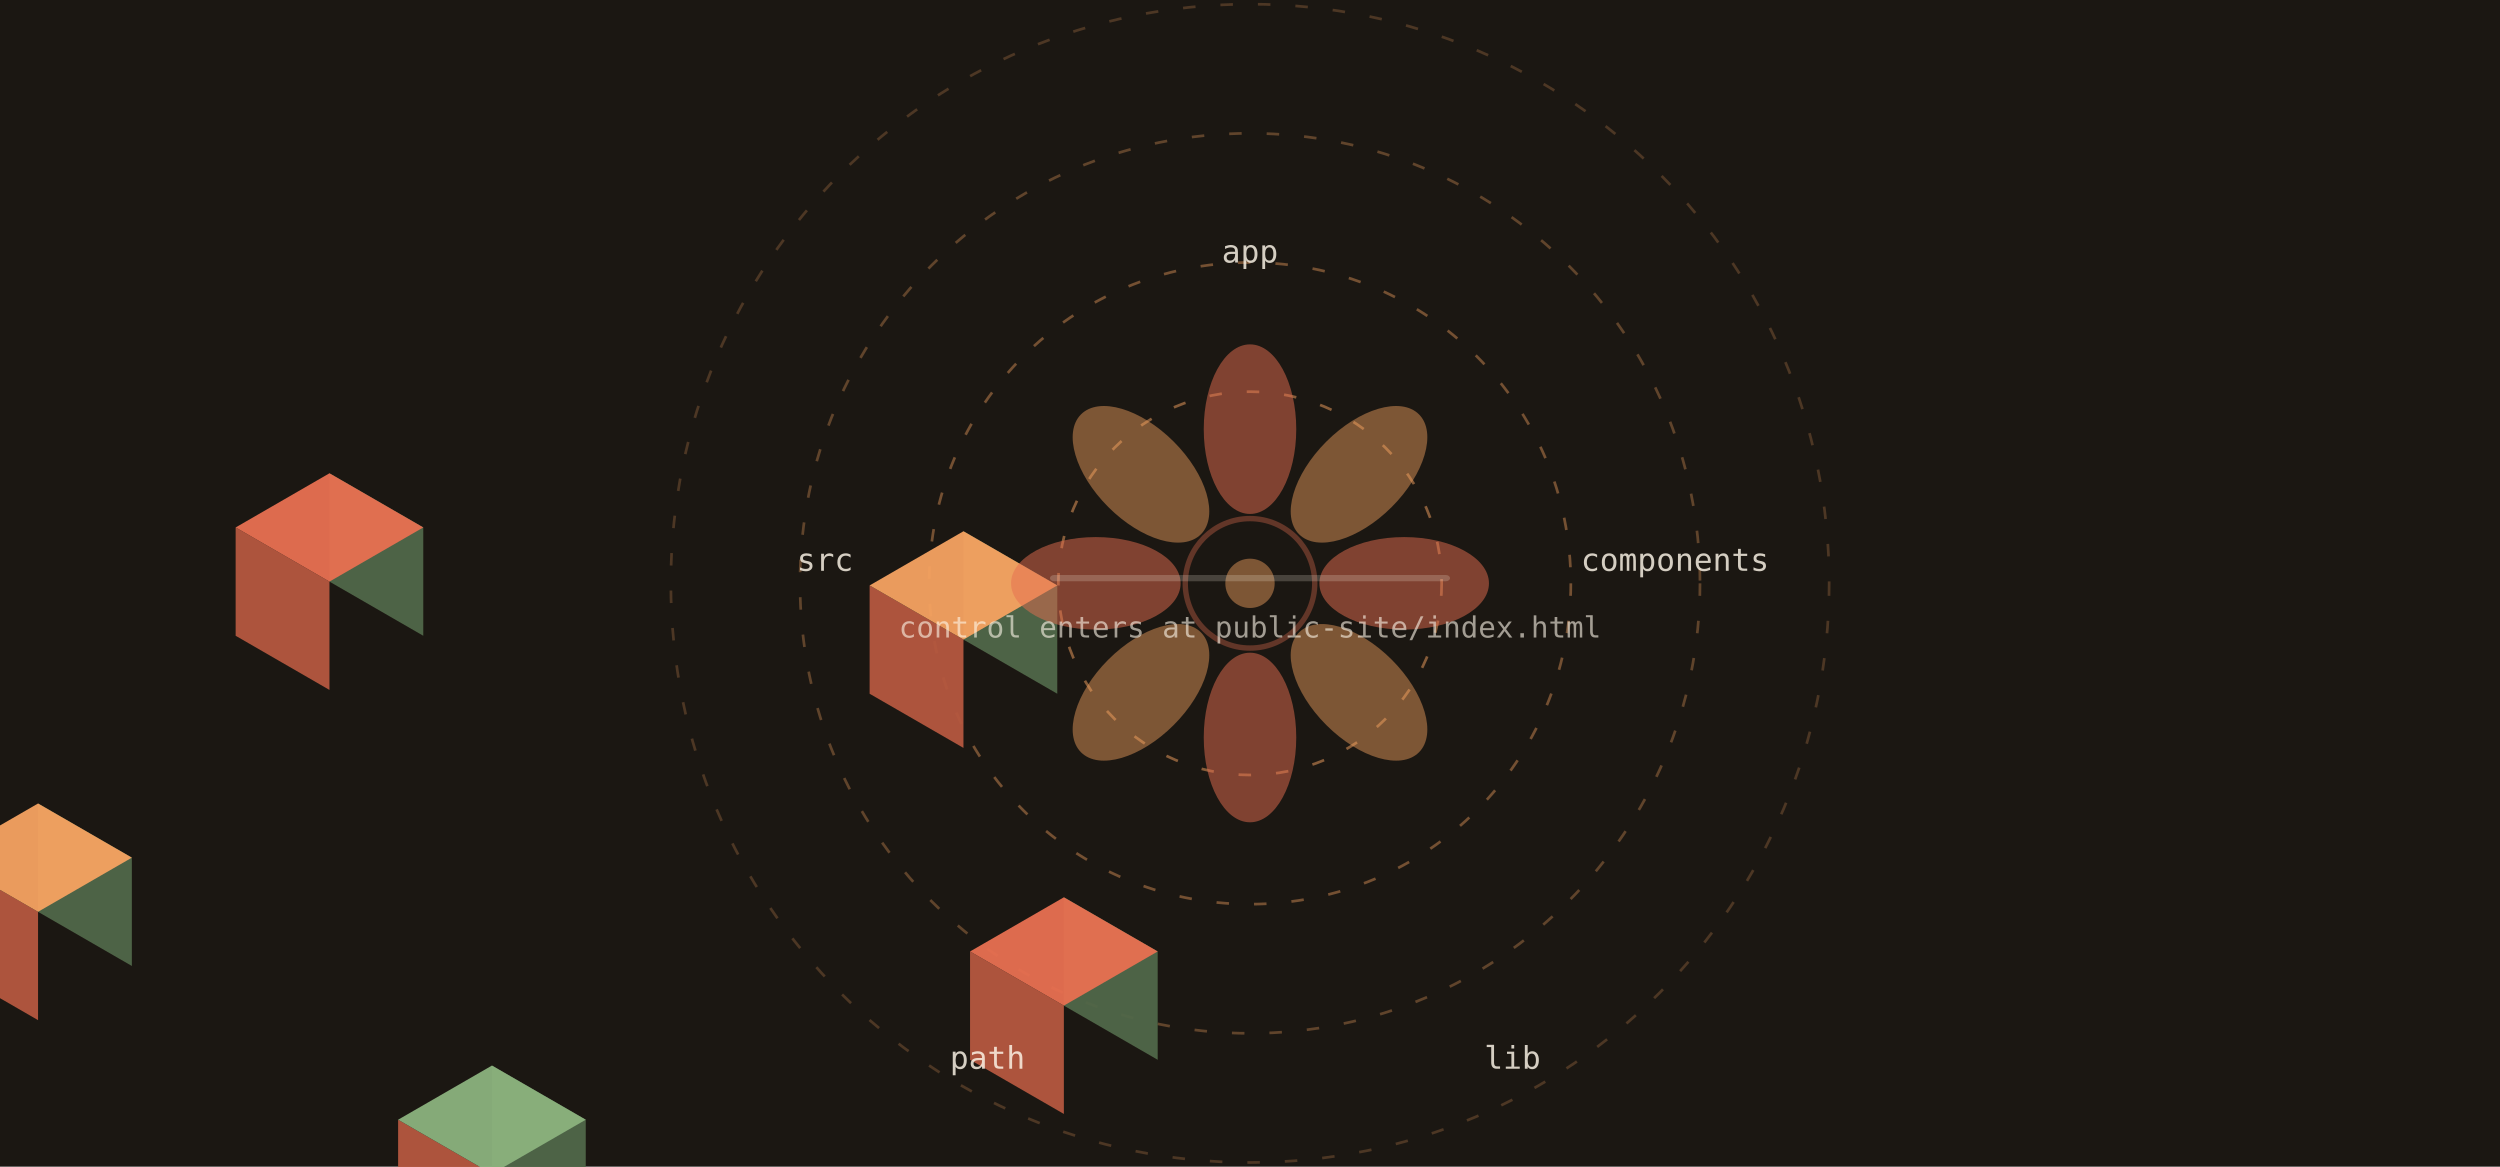
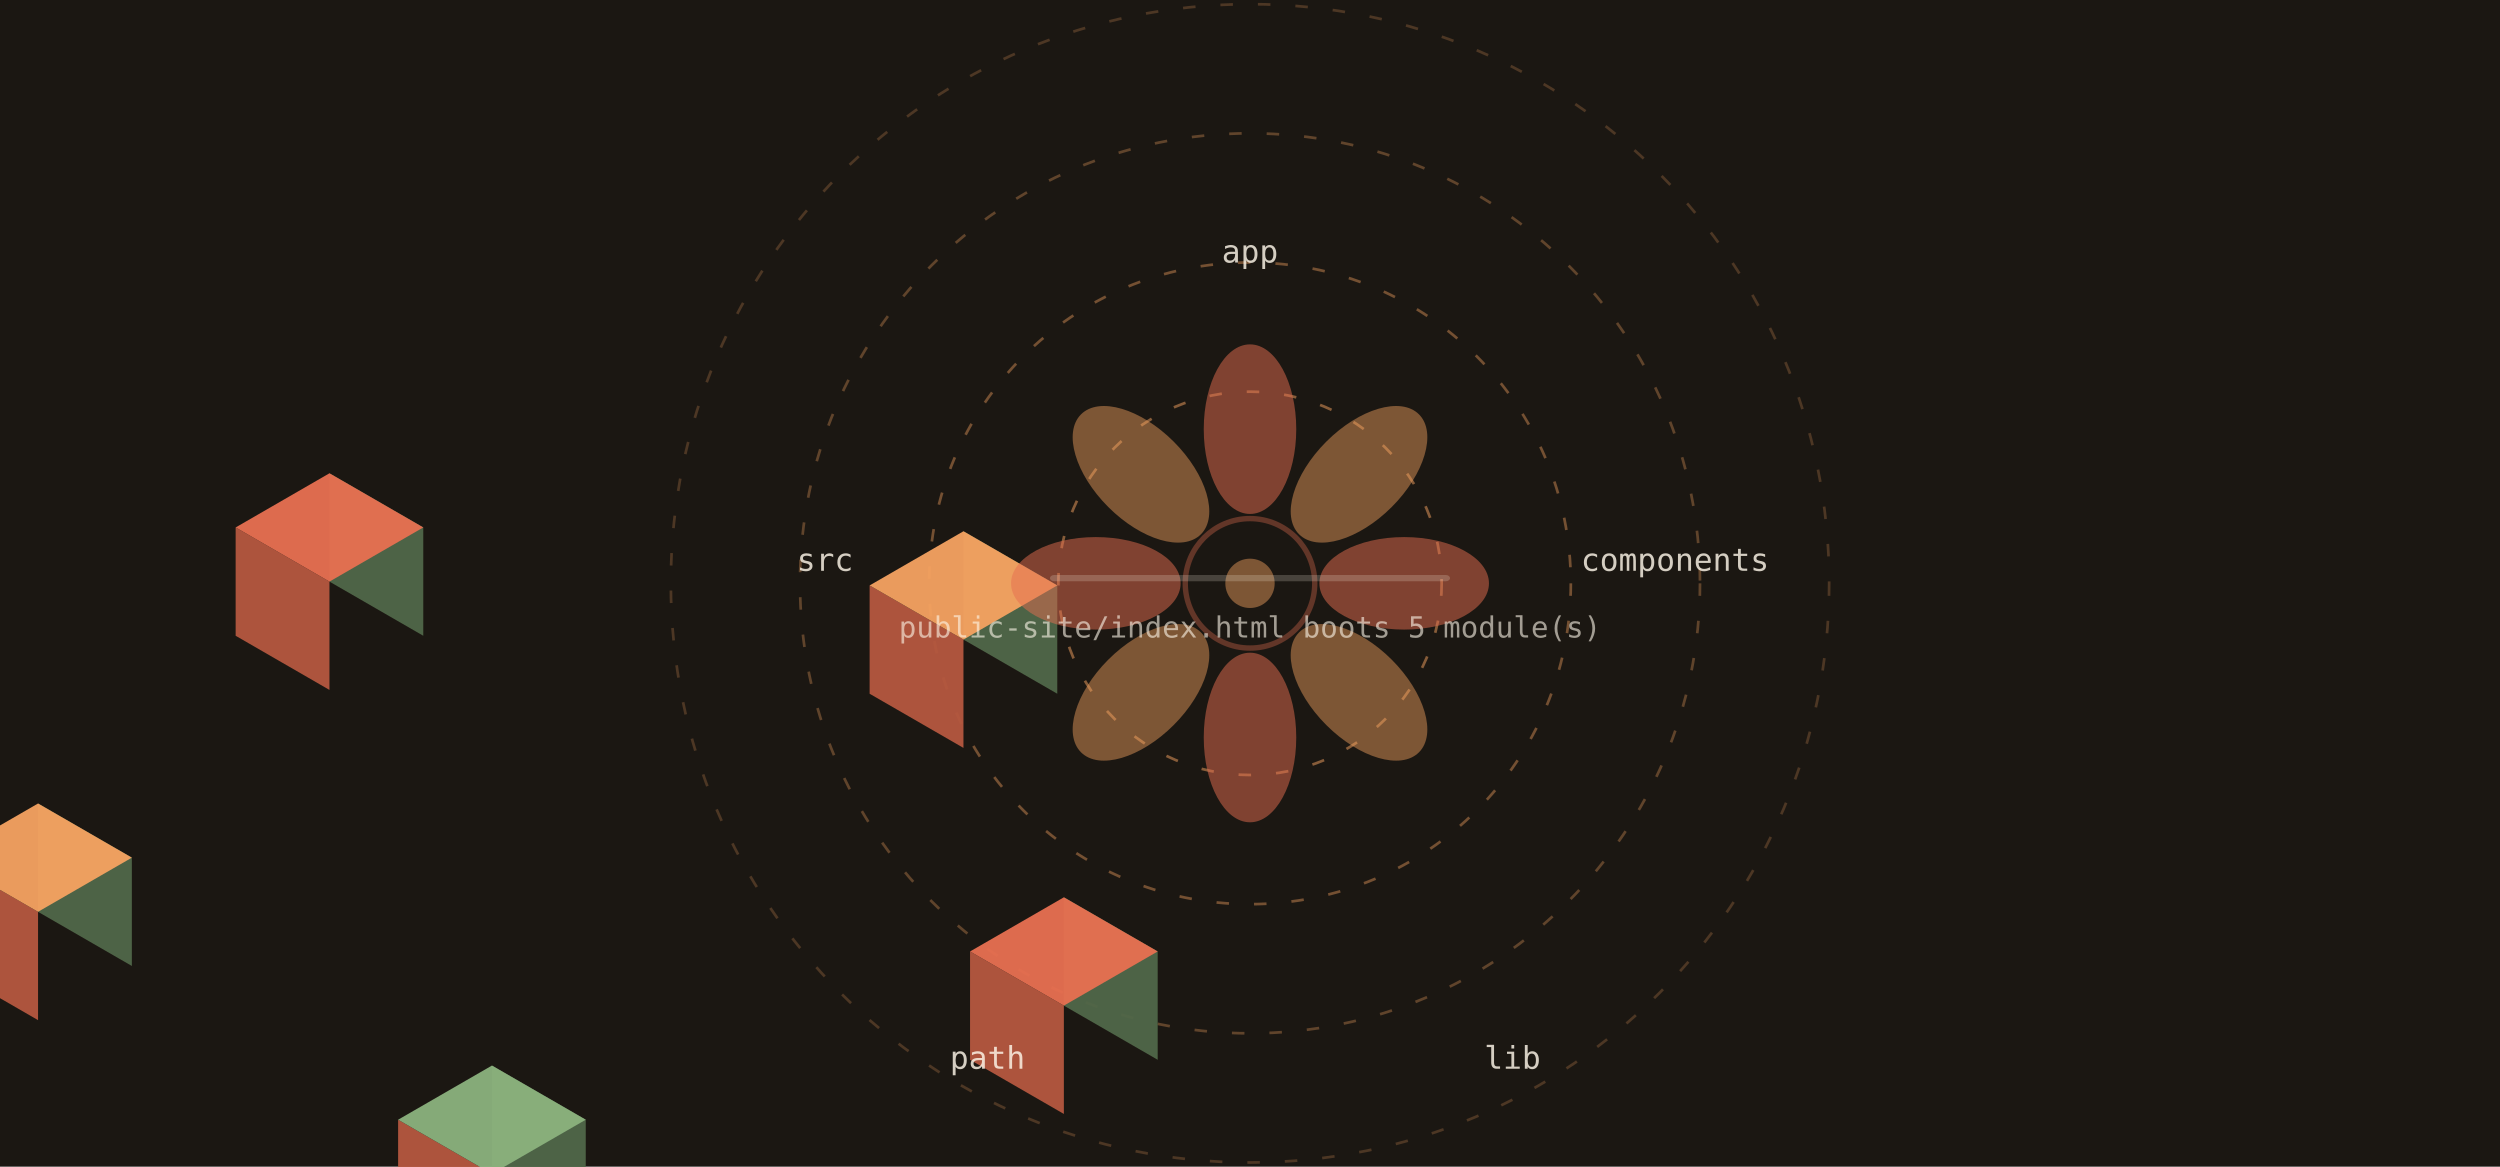
<svg xmlns="http://www.w3.org/2000/svg" viewBox="0 0 1200 560" width="1200" height="560" role="img" aria-label="BehindCurtain workflow">
  <rect width="1200" height="560" fill="#1b1712" />
  <defs>
    <linearGradient id="gk" x1="0" y1="0" x2="1" y2="1">
      <stop offset="0%" stop-color="#f4a261" />
      <stop offset="100%" stop-color="#e76f51" />
    </linearGradient>
  </defs>
  <circle cx="600.00" cy="280.00" r="92.00" fill="none" stroke="rgba(244,162,97,0.500)" stroke-width="1.30" opacity="1.00" stroke-dasharray="6 12" />
  <circle cx="600.00" cy="280.00" r="154.00" fill="none" stroke="rgba(244,162,97,0.410)" stroke-width="1.30" opacity="1.00" stroke-dasharray="6 12" />
  <circle cx="600.00" cy="280.00" r="216.00" fill="none" stroke="rgba(244,162,97,0.320)" stroke-width="1.30" opacity="1.00" stroke-dasharray="6 12" />
  <circle cx="600.00" cy="280.00" r="278.00" fill="none" stroke="rgba(244,162,97,0.230)" stroke-width="1.30" opacity="1.00" stroke-dasharray="6 12" />
  <polygon points="462.46,307.00 507.49,333.00 507.49,281.00 462.46,255.00" fill="#506748" opacity="0.95" />
  <polygon points="417.42,333.00 462.46,359.00 462.46,307.00 417.42,281.00" fill="#b4573f" opacity="0.95" />
  <polygon points="462.46,255.00 507.49,281.00 462.46,307.00 417.42,281.00" fill="#f4a261" opacity="0.95" />
  <text x="600" y="126" font-family="ui-monospace,Menlo,monospace" font-size="15" fill="rgba(253,246,233,0.820)" text-anchor="middle">app</text>
  <polygon points="510.66,482.70 555.69,508.70 555.69,456.70 510.66,430.70" fill="#506748" opacity="0.95" />
  <polygon points="465.62,508.70 510.66,534.70 510.66,482.70 465.62,456.70" fill="#b4573f" opacity="0.95" />
  <polygon points="510.66,430.70 555.69,456.70 510.66,482.70 465.62,456.70" fill="#e76f51" opacity="0.95" />
  <text x="804" y="274" font-family="ui-monospace,Menlo,monospace" font-size="15" fill="rgba(253,246,233,0.820)" text-anchor="middle">components</text>
  <polygon points="236.13,563.46 281.16,589.46 281.16,537.46 236.13,511.46" fill="#506748" opacity="0.95" />
  <polygon points="191.09,589.46 236.13,615.46 236.13,563.46 191.09,537.46" fill="#b4573f" opacity="0.95" />
  <polygon points="236.13,511.46 281.16,537.46 236.13,563.46 191.09,537.46" fill="#8ab17d" opacity="0.95" />
  <text x="726" y="513" font-family="ui-monospace,Menlo,monospace" font-size="15" fill="rgba(253,246,233,0.820)" text-anchor="middle">lib</text>
  <polygon points="18.26,437.67 63.29,463.67 63.29,411.67 18.26,385.67" fill="#506748" opacity="0.95" />
  <polygon points="-26.77,463.67 18.26,489.67 18.26,437.67 -26.77,411.67" fill="#b4573f" opacity="0.95" />
  <polygon points="18.26,385.67 63.29,411.67 18.26,437.67 -26.77,411.67" fill="#f4a261" opacity="0.95" />
  <text x="474" y="513" font-family="ui-monospace,Menlo,monospace" font-size="15" fill="rgba(253,246,233,0.820)" text-anchor="middle">path</text>
  <polygon points="158.14,279.17 203.17,305.17 203.17,253.17 158.14,227.17" fill="#506748" opacity="0.95" />
  <polygon points="113.11,305.17 158.14,331.17 158.14,279.17 113.11,253.17" fill="#b4573f" opacity="0.95" />
  <polygon points="158.14,227.17 203.17,253.17 158.14,279.17 113.11,253.17" fill="#e76f51" opacity="0.95" />
  <text x="396" y="274" font-family="ui-monospace,Menlo,monospace" font-size="15" fill="rgba(253,246,233,0.820)" text-anchor="middle">src</text>
  <ellipse cx="600.00" cy="206.00" rx="22.20" ry="40.70" fill="rgba(231,111,81,0.500)" opacity="1.00" transform="rotate(0.0 600.00 206.00)" />
  <ellipse cx="652.33" cy="227.67" rx="22.20" ry="40.70" fill="rgba(244,162,97,0.450)" opacity="1.00" transform="rotate(45.0 652.33 227.67)" />
  <ellipse cx="674.00" cy="280.00" rx="22.20" ry="40.70" fill="rgba(231,111,81,0.500)" opacity="1.00" transform="rotate(90.0 674.00 280.00)" />
  <ellipse cx="652.33" cy="332.33" rx="22.20" ry="40.70" fill="rgba(244,162,97,0.450)" opacity="1.00" transform="rotate(135.0 652.33 332.33)" />
  <ellipse cx="600.00" cy="354.00" rx="22.20" ry="40.70" fill="rgba(231,111,81,0.500)" opacity="1.00" transform="rotate(180.0 600.00 354.00)" />
  <ellipse cx="547.67" cy="332.33" rx="22.20" ry="40.70" fill="rgba(244,162,97,0.450)" opacity="1.00" transform="rotate(225.0 547.67 332.33)" />
  <ellipse cx="526.00" cy="280.00" rx="22.20" ry="40.70" fill="rgba(231,111,81,0.500)" opacity="1.00" transform="rotate(270.0 526.00 280.00)" />
  <ellipse cx="547.67" cy="227.67" rx="22.20" ry="40.70" fill="rgba(244,162,97,0.450)" opacity="1.00" transform="rotate(315.0 547.67 227.67)" />
  <circle cx="600.00" cy="280.00" r="31.08" fill="none" stroke="rgba(231,111,81,0.500)" stroke-width="2.59" opacity="0.70" />
  <circle cx="600.00" cy="280.00" r="11.84" fill="rgba(244,162,97,0.450)" opacity="1.00" />
  <rect x="504.00" y="276.00" width="192.00" height="3.00" rx="2.00" fill="rgba(253,246,233,0.200)" opacity="1.00" />
-   <text x="600" y="306" font-family="ui-monospace,Menlo,monospace" font-size="14" fill="rgba(253,246,233,0.600)" text-anchor="middle">control enters at public-site/index.html</text>
+   <text x="600" y="306" font-family="ui-monospace,Menlo,monospace" font-size="14" fill="rgba(253,246,233,0.600)" text-anchor="middle">public-site/index.html boots 5 module(s)</text>
</svg>
